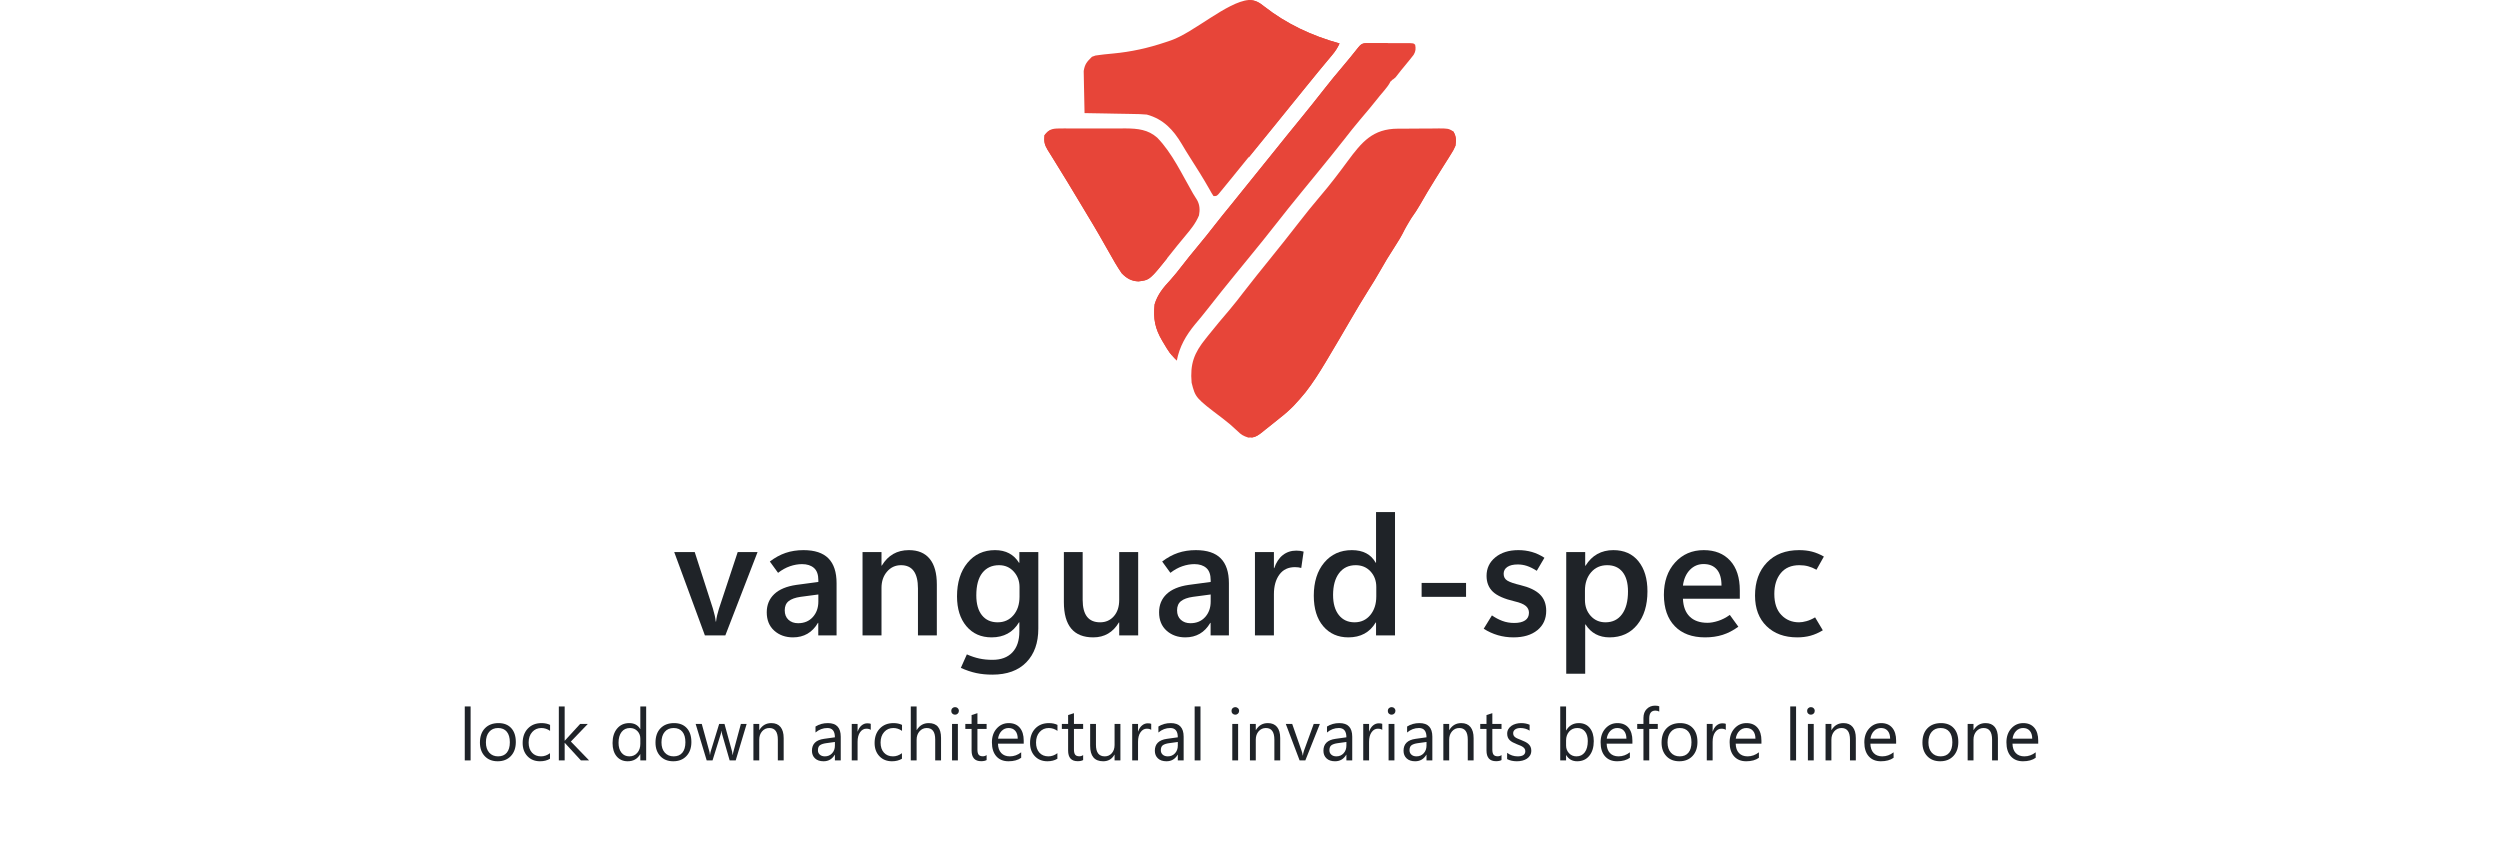
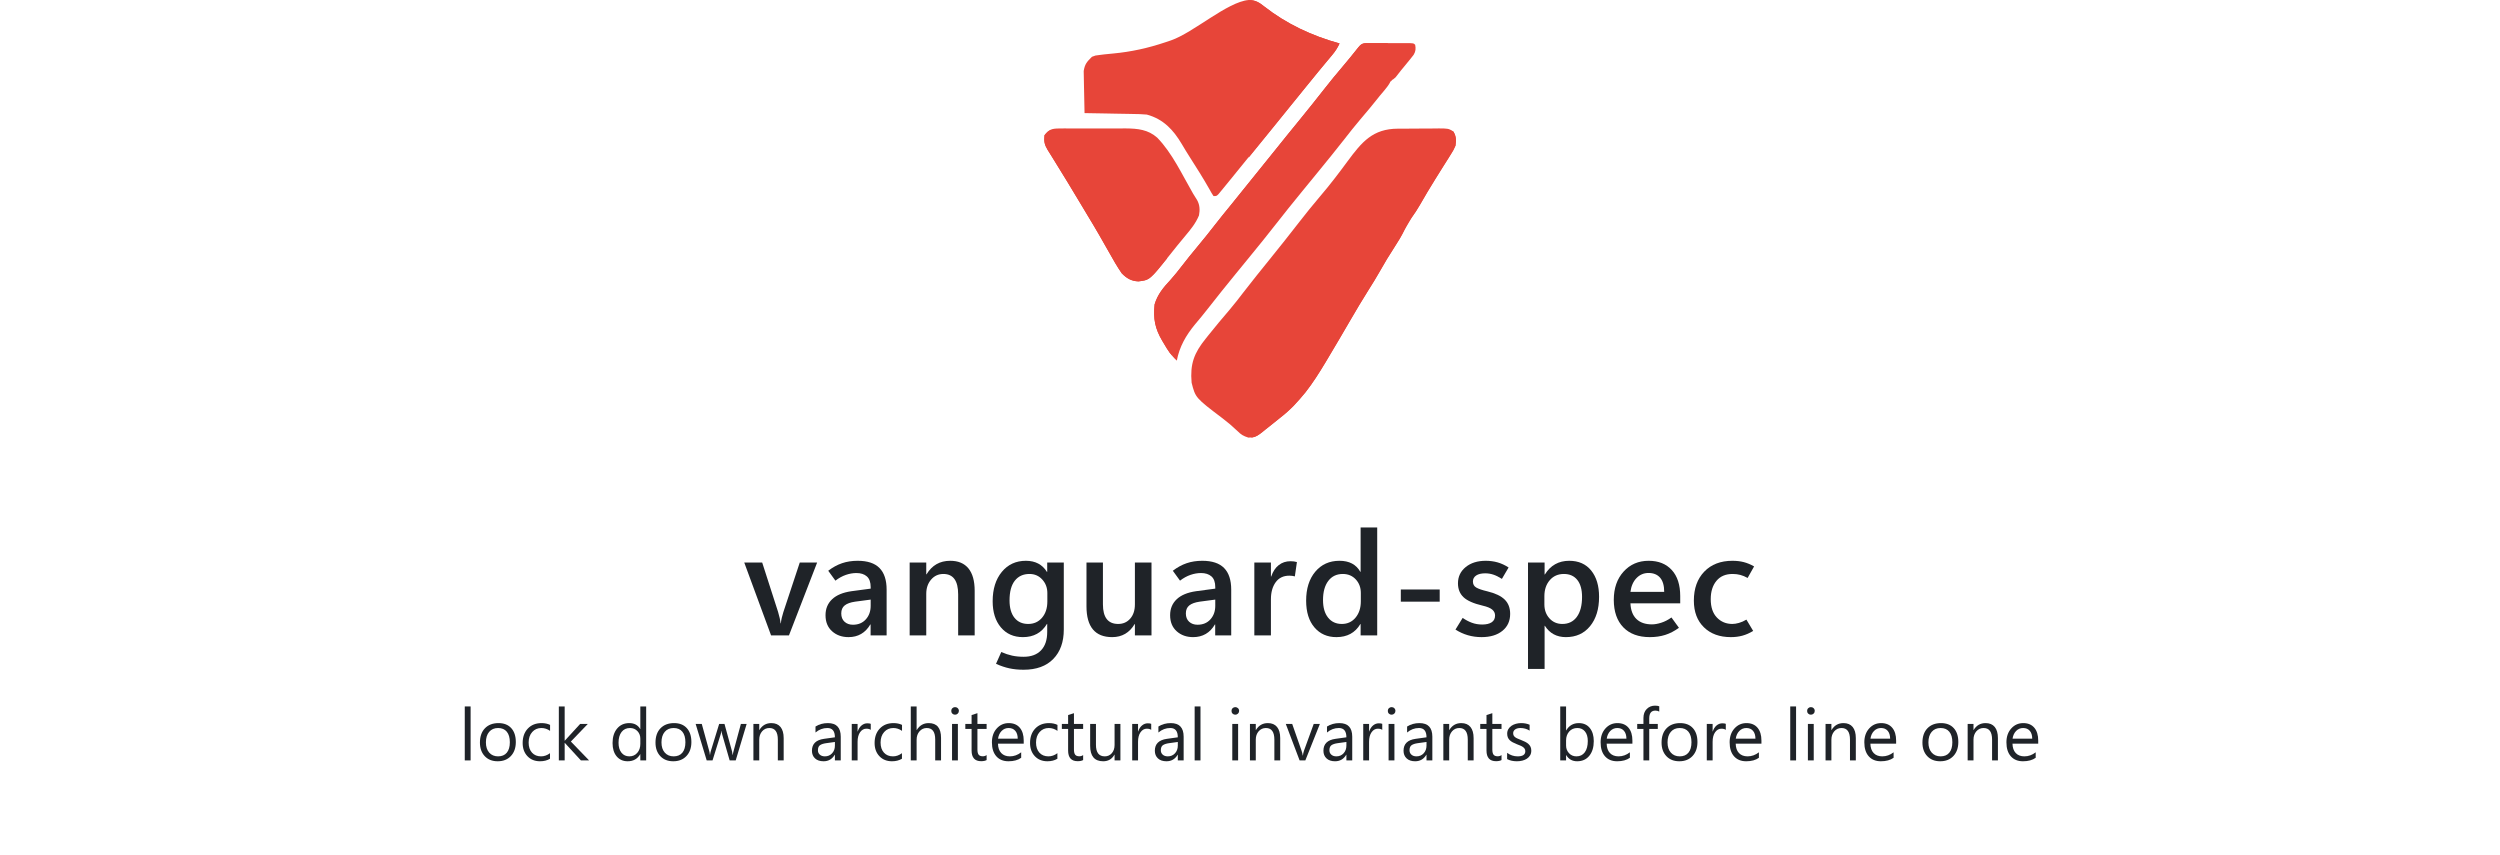
<svg xmlns="http://www.w3.org/2000/svg" width="480" height="164" viewBox="0 0 480 164" role="img" aria-label="vanguard-spec — lock down architectural invariants before line one">
  <g transform="translate(200.5 0) scale(0.089)">
    <g transform="translate(-3406 -638)">
      <path d="M4169.03 915.589C4172.16 915.557 4175.29 915.557 4178.56 915.525 4185.18 915.493 4191.8 915.493 4198.42 915.493 4208.56 915.461 4218.7 915.333 4228.87 915.237 4235.3 915.205 4241.76 915.205 4248.19 915.205 4252.73 915.109 4252.73 915.109 4257.36 915.045 4277.93 915.205 4277.93 915.205 4288.77 921.761 4294.94 932.604 4294.72 939.512 4293.15 951.857 4288.68 961.74 4288.68 961.74 4282.38 971.719 4281.26 973.51 4280.14 975.332 4278.99 977.187 4275.34 983.04 4271.66 988.829 4267.95 994.618 4265.46 998.648 4262.93 1002.65 4260.44 1006.68 4256.69 1012.69 4252.95 1018.7 4249.21 1024.68 4237.98 1042.56 4227.3 1060.69 4216.81 1079.02 4211.08 1088.87 4205.1 1098.27 4198.39 1107.49 4192.47 1115.61 4187.77 1123.54 4183.61 1132.75 4177.02 1146.41 4169.31 1159.07 4161.03 1171.74 4150.12 1188.34 4140.02 1205.19 4130.29 1222.53 4122.46 1236.38 4114.17 1249.84 4105.63 1263.27 4092.3 1284.38 4079.6 1305.84 4067.06 1327.43 4051.04 1355.06 4034.89 1382.6 4018.48 1410.01 4016.59 1413.18 4014.71 1416.37 4012.72 1419.67 3985.06 1465.88 3957.68 1506.18 3914.73 1539.32 3908.58 1544.15 3902.54 1549.07 3896.49 1554 3891.99 1557.58 3887.48 1561.13 3882.97 1564.71 3880.86 1566.47 3878.74 1568.2 3876.54 1569.99 3865.57 1578.5 3860.51 1581.89 3846.25 1582.05 3835.53 1578.62 3830.64 1575.81 3822.81 1567.91 3812.44 1557.99 3801.89 1549.01 3790.47 1540.37 3732.13 1496.14 3732.13 1496.14 3723.85 1463.58 3720.27 1423.22 3729.19 1399.55 3754.23 1368.62 3756.22 1366.13 3758.2 1363.6 3760.25 1361.04 3775.05 1342.46 3790.34 1324.26 3805.79 1306.23 3816.22 1293.94 3826 1281.25 3835.79 1268.49 3854.21 1244.82 3872.8 1221.34 3891.76 1198.12 3913.7 1171.19 3935.16 1143.88 3956.5 1116.47 3970.89 1097.99 3985.47 1079.79 4000.7 1061.97 4021.68 1037.47 4041.22 1011.89 4060.31 985.887 4091.11 944.245 4114.62 915.717 4169.03 915.589Z" fill="#E74539" fill-rule="evenodd" />
      <path d="M3846.94 638.016C3861.05 638.303 3869.14 643.099 3879.92 651.795 3928.86 689.936 3983.43 715.256 4043.06 731.721 4038.83 740.833 4034.13 748.186 4027.7 755.859 4025.91 758.001 4024.15 760.143 4022.3 762.349 4019.42 765.801 4019.42 765.801 4016.47 769.286 4012.38 774.21 4008.32 779.101 4004.22 784.024 4002.18 786.486 4000.1 788.98 3997.95 791.537 3988.87 802.503 3979.88 813.565 3970.89 824.659 3968.33 827.792 3968.33 827.792 3965.74 830.989 3962.32 835.209 3958.87 839.461 3955.44 843.681 3946.81 854.327 3938.17 864.973 3929.5 875.588 3918.95 888.568 3908.42 901.548 3897.87 914.528 3880.63 935.756 3863.35 956.984 3845.98 978.149 3839.97 985.502 3833.99 992.855 3828.01 1000.24 3826.18 1002.48 3824.36 1004.75 3822.47 1007.05 3818.89 1011.46 3815.34 1015.87 3811.76 1020.29 3806.8 1026.42 3801.78 1032.53 3796.76 1038.64 3795.03 1040.81 3793.27 1042.95 3791.45 1045.16 3789.75 1047.2 3788.05 1049.28 3786.3 1051.39 3784.79 1053.25 3783.26 1055.1 3781.69 1056.99 3777.56 1061.02 3777.56 1061.02 3771.17 1061.02 3767.01 1054.78 3767.01 1054.78 3761.99 1045.64 3748.71 1022.27 3734.41 999.601 3719.92 976.966 3714.04 967.726 3708.28 958.423 3702.78 948.96 3684.45 918.044 3662.86 894.866 3627.22 885.179 3616.83 884.156 3606.43 883.996 3595.97 883.868 3593.03 883.804 3590.05 883.74 3587.02 883.676 3577.64 883.484 3568.24 883.325 3558.87 883.197 3552.47 883.069 3546.1 882.941 3539.71 882.813 3524.1 882.493 3508.49 882.237 3492.88 881.982 3492.49 867.787 3492.21 853.56 3492.01 839.333 3491.92 834.506 3491.82 829.678 3491.7 824.851 3491.47 817.881 3491.41 810.912 3491.31 803.942 3491.25 799.754 3491.15 795.566 3491.06 791.25 3493.45 776.096 3498.09 771.172 3508.87 760.494 3516.36 757.553 3516.36 757.553 3524.67 756.69 3528.06 756.274 3531.49 755.827 3534.97 755.379 3541.43 754.708 3547.9 754.036 3554.36 753.461 3593.67 749.784 3630.1 741.696 3667.43 729.131 3671.37 727.821 3675.33 726.478 3679.39 725.103 3728.3 708.127 3800.95 641.916 3846.94 638.016Z" fill="#E74539" fill-rule="evenodd" />
      <path d="M4108.5 731 4115.81 731.032 4123.32 731 4139 731.032 4163.11 731 4178.32 731.032 4185.63 731C4202.59 731.064 4202.59 731.064 4206.17 734.647 4207.67 742.964 4207.42 748.53 4203.07 755.887 4198.66 761.773 4194.1 767.403 4189.4 773.033 4187.8 774.952 4186.24 776.904 4184.64 778.887L4175.35 790.147C4171.42 794.945 4167.65 799.871 4163.88 804.829L4158.26 809.5C4156.15 809.5 4154.68 813.978 4152.51 813.978 4151.78 815.674 4152.32 814.778 4151.55 816.537 4145.96 826.806 4134.13 839.11 4129.71 844.815 4125.28 850.519 4126.58 848.749 4124.98 850.765 4113.1 865.767 4100.8 880.386 4088.38 894.941 4076.43 908.984 4065.03 923.378 4053.72 937.933 4035.67 961.093 4017.12 983.805 3998.56 1006.55L3990.54 1016.37 3962.56 1050.56C3942.31 1075.29 3922.32 1100.15 3902.68 1125.32 3885.91 1146.72 3868.92 1167.9 3851.64 1188.88L3822.89 1224.07 3818.13 1229.89C3798.07 1254.49 3778.14 1279.15 3758.66 1304.2 3749.65 1315.78 3740.32 1327.04 3730.84 1338.24 3711.58 1361.75 3697.59 1385.96 3691.94 1416 3679.93 1405.22 3672.42 1393.16 3664.37 1379.41L3660.57 1373.07C3644.89 1346.62 3640.8 1325.54 3644.03 1294.44 3650.35 1273.14 3663.22 1257.75 3678.2 1241.76 3686.89 1232.16 3694.78 1222.12 3702.7 1211.88 3713.78 1197.58 3725.03 1183.51 3736.65 1169.69 3749.71 1154.11 3762.33 1138.21 3774.82 1122.19 3786.29 1107.5 3797.98 1093.08 3809.79 1078.71 3816.09 1071.04 3822.28 1063.3 3828.48 1055.52 3839.82 1041.26 3851.32 1027.08 3862.81 1012.95L3896.35 971.361C3907.12 957.83 3917.97 944.395 3928.87 930.96L3934.23 924.37 3961.32 891.102C3977.77 870.854 3994.12 850.573 4010.12 830.004 4022.99 813.498 4036.28 797.408 4049.86 781.478 4061.29 768.043 4072.37 754.352 4083.33 740.501 4091.41 730.328 4095.4 731.064 4108.5 731Z" fill="#E74539" fill-rule="evenodd" />
      <path d="M3894.25 1455 3898 1457 3892 1455.22 3894.25 1455Z" fill="#E74539" fill-rule="evenodd" />
      <path d="M3908 1461 3911.86 1462.58 3915 1465 3908 1461Z" fill="#E74539" fill-rule="evenodd" />
      <path d="M3927 1474 3931.39 1477.32 3933 1479 3927 1474Z" fill="#E74539" fill-rule="evenodd" />
      <path d="M4263.31 927 4267 927.016 4227 945 4229.88 942.98 4263.31 927Z" fill="#E74539" fill-rule="evenodd" />
      <path d="M3927.25 1474.22 3933.23 1479.08 3931.62 1477.45ZM3908.2 1461.36 3914.62 1464.89 3911.74 1462.76ZM3893.8 1455.69 3891.6 1455.84 3897.45 1457.12ZM4284.4 920 4288.71 922.467C4294.86 933.305 4294.63 940.211 4293.06 952.553 4288.58 962.432 4288.58 962.432 4282.27 972.407 4281.15 974.198 4280.03 976.02 4278.88 977.875 4275.26 983.726 4271.54 989.513 4267.86 995.3 4265.33 999.328 4262.83 1003.36 4260.3 1007.35 4256.59 1013.36 4252.84 1019.37 4249.06 1025.35 4237.85 1043.23 4227.16 1061.35 4216.65 1079.68 4210.92 1089.52 4204.93 1098.92 4198.21 1108.13L4192.02 1118.67 4183.38 1133.39C4176.78 1147.04 4169.1 1159.7 4160.77 1172.36 4149.85 1188.96 4139.73 1205.81 4130 1223.14 4122.15 1236.98 4113.86 1250.44 4105.34 1263.87 4091.95 1284.97 4079.24 1306.42 4066.69 1328.01 4050.64 1355.63 4034.47 1383.16 4018.07 1410.56 4016.15 1413.76 4014.26 1416.92 4012.31 1420.21 3998.44 1443.31 3984.66 1464.94 3968.96 1484.93L3954.68 1501.2 3943.74 1513.67C3934.69 1522.83 3924.91 1531.57 3914.16 1539.85 3908.01 1544.65 3901.99 1549.57 3895.94 1554.5 3891.42 1558.08 3886.87 1561.63 3882.36 1565.21 3880.25 1566.97 3878.13 1568.69 3875.95 1570.52 3867.74 1576.87 3862.8 1580.37 3854.85 1581.81L3852.65 1582 3850.6 1548.66 3850.43 1538.67 3850.24 1530.02 3850.01 1519.9C3849.63 1481.92 3856.84 1448.76 3878.36 1417.14 3880.41 1413.98 3880.41 1413.98 3882.52 1410.78 3886.94 1404 3891.45 1397.29 3895.97 1390.58 3899.14 1385.78 3902.31 1380.98 3905.48 1376.19 3915.05 1361.77 3924.73 1347.38 3934.4 1333.02 3939.94 1324.78 3945.48 1316.5 3951.02 1308.25 3952.33 1306.3 3953.61 1304.35 3954.96 1302.33 3965.04 1287.27 3974.84 1272.02 3984.58 1256.74 3992.9 1243.76 4001.58 1231.1 4010.45 1218.5 4018.36 1207.24 4025.79 1196.12 4032.26 1183.94 4037.96 1173.26 4044.43 1163.83 4051.7 1154.17 4063.29 1138.6 4073.48 1122.45 4083.5 1105.8 4094.55 1087.54 4105.69 1069.64 4118.21 1052.34 4121.77 1047.45 4125.19 1042.49 4128.56 1037.47 4153.99 999.728 4186.52 967.38 4225.86 945.364L4226.7 944.992 4267.44 926.975 4263.68 926.959 4267.11 925.347Z" fill="#E74539" fill-rule="evenodd" />
      <path d="M3850.44 1530 3850.73 1538.35 3851 1548 3850 1537.69 3850.44 1530Z" fill="#E74539" fill-rule="evenodd" />
      <path d="M3438.24 915.173C3443.98 915.109 3443.98 915.109 3449.81 915.045 3456 915.077 3456 915.077 3462.31 915.141 3466.6 915.109 3470.9 915.109 3475.19 915.077 3484.2 915.077 3493.2 915.109 3502.21 915.173 3513.68 915.237 3525.16 915.205 3536.63 915.109 3545.51 915.077 3554.38 915.077 3563.26 915.109 3569.51 915.141 3575.79 915.077 3582.04 915.045 3607.58 915.301 3629.76 917.448 3649.57 934.877 3682.03 968.069 3703.79 1015.58 3726.9 1055.44 3729.75 1060.31 3732.77 1065.05 3735.81 1069.79 3741.64 1080.4 3741.93 1091 3739.79 1102.66 3732.77 1119.71 3722.03 1132.72 3710.33 1146.72 3706.58 1151.27 3702.8 1155.85 3699.02 1160.4 3697.22 1162.61 3695.4 1164.79 3693.54 1167.03 3687.19 1174.72 3681.04 1182.54 3674.89 1190.35 3633.38 1242.23 3633.38 1242.23 3608.99 1245.05 3593.64 1244.4 3583.74 1238.41 3573.13 1227.62 3563.01 1213.01 3554.35 1197.66 3545.7 1182.15 3543.33 1178.02 3540.99 1173.89 3538.62 1169.75 3534.03 1161.74 3529.45 1153.7 3524.9 1145.63 3516.63 1131.18 3508.04 1116.92 3499.42 1102.66 3495.77 1096.58 3492.11 1090.46 3488.49 1084.37 3466.73 1047.97 3444.78 1011.71 3422.34 975.695 3419.91 971.786 3419.91 971.786 3417.41 967.813 3416 965.538 3414.59 963.264 3413.11 960.924 3406.38 949.839 3405.17 942.726 3406.48 929.655 3416.03 917.128 3422.76 915.205 3438.24 915.173Z" fill="#E74539" fill-rule="evenodd" />
      <path d="M3847.7 638C3861.75 638.288 3869.81 643.086 3880.55 651.786 3929.28 689.947 3983.62 715.28 4043 731.753 4038.8 740.87 4034.11 748.227 4027.71 755.904 4025.93 758.047 4024.17 760.19 4022.33 762.397 4019.46 765.852 4019.46 765.852 4016.53 769.338 4012.45 774.264 4008.41 779.158 4004.33 784.084 4002.29 786.547 4000.22 789.042 3998.09 791.601 3989.04 802.573 3980.09 813.64 3971.14 824.74 3968.59 827.875 3968.59 827.875 3966.01 831.073 3962.6 835.296 3959.16 839.55 3955.75 843.772 3947.15 854.424 3938.55 865.075 3929.92 875.695 3919.41 888.682 3908.93 901.668 3898.42 914.655L3847 978 3847 638.16Z" fill="#E74539" fill-rule="evenodd" />
      <path d="M3418.73 919 3437.44 924.28C3529.87 958.74 3626.8 1091.36 3663.31 1174.55L3671 1195.29 3661.2 1207.49C3633.05 1242.23 3630.38 1242.54 3609.04 1245 3593.68 1244.36 3583.78 1238.38 3573.17 1227.59 3563.04 1213 3554.38 1197.68 3545.72 1182.19 3543.35 1178.06 3541.01 1173.93 3538.64 1169.81 3534.06 1161.81 3529.47 1153.78 3524.92 1145.71 3516.65 1131.28 3508.06 1117.04 3499.43 1102.8 3495.78 1096.72 3492.13 1090.61 3488.5 1084.53 3466.74 1048.18 3444.78 1011.96 3422.34 975.998 3419.9 972.095 3419.9 972.095 3417.4 968.127 3415.99 965.855 3414.58 963.583 3413.1 961.247 3406.37 950.176 3405.15 943.073 3406.47 930.018 3408.86 926.891 3411.07 924.425 3413.29 922.485Z" fill="#E74539" fill-rule="evenodd" />
      <path d="M4108.32 731C4111.96 731 4111.96 731 4115.64 731.032 4118.13 731.032 4120.58 731 4123.14 731 4128.38 731 4133.58 731 4138.82 731.032L4148 731.02 4100.97 789.389C4078.85 816.61 4056.74 843.892 4034.93 871.359 4023.01 886.324 4011.09 901.228 3998.99 916.008 3976.26 943.66 3953.77 971.435 3931.72 999.703 3907.7 1030.56 3883.43 1061.17 3858.3 1091.16 3835.94 1117.76 3814.31 1144.86 3793 1172.39 3777.76 1192.1 3762.59 1211.43 3745.88 1229.91 3717.06 1260.7 3692.3 1290.32 3680.14 1331.34 3678.59 1346.3 3677.92 1360.07 3678.25 1373.08L3681.81 1405 3676.66 1399.19C3672.27 1393.1 3668.39 1386.65 3664.36 1379.77 3663.12 1377.69 3661.84 1375.57 3660.56 1373.43 3644.89 1346.96 3640.8 1325.87 3644.03 1294.76 3650.35 1273.44 3663.21 1258.05 3678.19 1242.04 3686.87 1232.44 3694.76 1222.39 3702.68 1212.15 3713.76 1197.84 3724.99 1183.76 3736.62 1169.93 3749.68 1154.35 3762.29 1138.44 3774.77 1122.4 3786.23 1107.71 3797.92 1093.28 3809.73 1078.91 3816.02 1071.23 3822.22 1063.48 3828.41 1055.7 3839.74 1041.43 3851.24 1027.25 3862.73 1013.1 3873.94 999.276 3885.15 985.418 3896.26 971.495 3907.02 957.956 3917.87 944.514 3928.76 931.071 3931.41 927.806 3931.41 927.806 3934.12 924.478 3943.13 913.372 3952.16 902.266 3961.2 891.191 3977.64 870.931 3993.99 850.639 4009.99 830.06 4022.85 813.544 4036.14 797.445 4049.7 781.506 4061.13 768.063 4072.21 754.365 4083.17 740.506 4091.24 730.328 4095.23 731.064 4108.32 731Z" fill="#E74539" fill-rule="evenodd" />
    </g>
  </g>
-   <g transform="translate(129.31 122) scale(0.015625 -0.015625)" fill="#1f2328">
+   <g transform="translate(142.77 122) scale(0.013672 -0.013672)" fill="#1f2328">
    <path transform="translate(0 0)" d="M1033 1024 637 0H386L9 1024H261L484 331Q498 284 507.0 244.0Q516 204 519 170H523Q527 208 536.0 246.5Q545 285 558 326L789 1024Z" />
-     <path transform="translate(1071.0 0)" d="M933 0H708V154H704Q652 65 575.0 20.5Q498 -24 398 -24Q259 -24 167.0 58.5Q75 141 75 284Q75 420 167.0 507.5Q259 595 440 621L709 657V678Q709 782 655.0 829.0Q601 876 509 876Q436 876 360.5 850.0Q285 824 214 769L113 908Q207 980 307.0 1014.0Q407 1048 527 1048Q733 1048 833.0 946.5Q933 845 933 642ZM709 416V503L490 474Q393 460 344.5 421.5Q296 383 296 309Q296 234 342.0 192.0Q388 150 460 150Q573 150 641.0 225.5Q709 301 709 416Z" />
-     <path transform="translate(2172.0 0)" d="M1064 0H832V577Q832 720 780.0 791.5Q728 863 624 863Q520.056 863 452.028 783.836Q384 704.672 384 584V0H151V1024H384V858H387.948Q445.191 953 528.096 1000.5Q611 1048 721 1048Q889 1048 976.5 941.0Q1064 834 1064 626Z" />
-     <path transform="translate(3399.0 0)" d="M1084 83Q1084 -179 936.5 -330.5Q789 -482 519 -482Q412 -482 321.0 -462.5Q230 -443 132 -399L206 -233Q285 -268 359.0 -284.0Q433 -300 521 -300Q678 -300 764.5 -209.5Q851 -119 851 48V161H847Q791 68 706.5 22.0Q622 -24 510 -24Q316 -24 200.5 113.0Q85 250 85 480Q85 736 213.5 892.0Q342 1048 552 1048Q651 1048 725.0 1009.0Q799 970 847 892H851V1024H1084ZM853 476V595Q853 706 782.0 784.5Q711 863 602 863Q471 863 396.5 769.0Q322 675 322 492Q322 334 391.5 247.5Q461 161 584 161Q704 161 778.5 248.5Q853 336 853 476Z" />
-     <path transform="translate(4665.0 0)" d="M1045 0H812V159H808Q754 68 675.0 22.0Q596 -24 493 -24Q312.5 -24 222.25 84.25Q132 192.5 132 409V1024H363V436Q363 298.5 416.576 229.75Q470.152 161 577.304 161Q681 161 746.5 236.0Q812 311 812 436V1024H1045Z" />
-     <path transform="translate(5892.0 0)" d="M933 0H708V154H704Q652 65 575.0 20.5Q498 -24 398 -24Q259 -24 167.0 58.5Q75 141 75 284Q75 420 167.0 507.5Q259 595 440 621L709 657V678Q709 782 655.0 829.0Q601 876 509 876Q436 876 360.5 850.0Q285 824 214 769L113 908Q207 980 307.0 1014.0Q407 1048 527 1048Q733 1048 833.0 946.5Q933 845 933 642ZM709 416V503L490 474Q393 460 344.5 421.5Q296 383 296 309Q296 234 342.0 192.0Q388 150 460 150Q573 150 641.0 225.5Q709 301 709 416Z" />
-     <path transform="translate(6993.0 0)" d="M721 829Q702 834 684.5 836.5Q667 839 644 839Q519 839 452.0 747.0Q385 655 385 507V0H152V1024H385V827H389Q425 933 495.0 987.5Q565 1042 660 1042Q687 1042 708.5 1039.0Q730 1036 750 1030Z" />
-     <path transform="translate(7783.0 0)" d="M846 159Q791 67 707.0 21.5Q623 -24 510 -24Q318 -24 201.5 112.5Q85 249 85 488Q85 742 213.5 895.0Q342 1048 553 1048Q656 1048 729.0 1009.5Q802 971 846 893H850V1516H1083V0H850V159ZM322 497Q322 339 393.0 250.0Q464 161 586 161Q705 161 779.0 250.0Q853 339 853 479V596Q853 710 782.0 786.5Q711 863 600 863Q470 863 396.0 765.5Q322 668 322 497Z" />
-     <path transform="translate(9049.0 0)" d="M144 474V645H690V474Z" />
-     <path transform="translate(9904.0 0)" d="M52 82 153 246Q213 204 280.5 178.5Q348 153 427 153Q513 153 560.5 184.5Q608 216 608 279Q608 329 568.5 362.5Q529 396 434 418Q242 463 164.5 537.0Q87 611 87 732Q87 871 195.0 959.5Q303 1048 478 1048Q565 1048 644.0 1025.5Q723 1003 798 954L704 794Q638 836 583.0 854.0Q528 872 470 872Q388 872 342.5 841.5Q297 811 297 757Q297 700 343.5 672.5Q390 645 500 619Q666 579 743.0 503.5Q820 428 820 302Q820 153 711.5 64.5Q603 -24 418 -24Q318 -24 226.5 2.5Q135 29 52 82Z" />
-     <path transform="translate(10819.0 0)" d="M388 135H384V-471H151V1024H384V856H388Q447 952 533.0 1000.0Q619 1048 730 1048Q928 1048 1038.5 911.0Q1149 774 1149 542Q1149 285 1023.0 130.5Q897 -24 683 -24Q587 -24 513.0 15.5Q439 55 388 135ZM381 551V436Q381 318 452.0 239.5Q523 161 633 161Q764 161 837.0 261.0Q910 361 910 541Q910 696 843.0 779.5Q776 863 655 863Q532 863 456.5 775.5Q381 688 381 551Z" />
-     <path transform="translate(12085.0 0)" d="M1018 451H319Q325 306 403.0 230.5Q481 155 621 155Q678 155 751.0 178.0Q824 201 895 252L1000 107Q905 38 807.0 7.0Q709 -24 591 -24Q352 -24 219.0 113.5Q86 251 85 498Q85 744 222.5 896.0Q360 1048 575 1048Q781 1048 899.5 918.5Q1018 789 1018 552ZM793 612Q793 744 735.5 810.5Q678 877 573 877Q474 877 404.5 805.5Q335 734 319 612Z" />
-     <path transform="translate(13205.0 0)" d="M918 63Q842 17 767.0 -3.5Q692 -24 604 -24Q368 -24 226.5 114.0Q85 252 85 489Q85 744 231.5 896.0Q378 1048 627 1048Q714 1048 785.5 1029.5Q857 1011 931 969L840 807Q788 836 738.0 849.5Q688 863 629 863Q482 863 402.0 766.0Q322 669 322 509Q322 341 408.5 251.0Q495 161 626 161Q666 161 718.0 175.5Q770 190 823 222Z" />
+     <path transform="translate(1075.571 0)" d="M933 0H708V154H704Q652 65 575.0 20.5Q498 -24 398 -24Q259 -24 167.0 58.5Q75 141 75 284Q75 420 167.0 507.5Q259 595 440 621L709 657V678Q709 782 655.0 829.0Q601 876 509 876Q436 876 360.5 850.0Q285 824 214 769L113 908Q207 980 307.0 1014.0Q407 1048 527 1048Q733 1048 833.0 946.5Q933 845 933 642ZM709 416V503L490 474Q393 460 344.5 421.5Q296 383 296 309Q296 234 342.0 192.0Q388 150 460 150Q573 150 641.0 225.5Q709 301 709 416Z" />
+     <path transform="translate(2181.143 0)" d="M1064 0H832V577Q832 720 780.0 791.5Q728 863 624 863Q520.056 863 452.028 783.836Q384 704.672 384 584V0H151V1024H384V858H387.948Q445.191 953 528.096 1000.5Q611 1048 721 1048Q889 1048 976.5 941.0Q1064 834 1064 626Z" />
+     <path transform="translate(3412.714 0)" d="M1084 83Q1084 -179 936.5 -330.5Q789 -482 519 -482Q412 -482 321.0 -462.5Q230 -443 132 -399L206 -233Q285 -268 359.0 -284.0Q433 -300 521 -300Q678 -300 764.5 -209.5Q851 -119 851 48V161H847Q791 68 706.5 22.0Q622 -24 510 -24Q316 -24 200.5 113.0Q85 250 85 480Q85 736 213.5 892.0Q342 1048 552 1048Q651 1048 725.0 1009.0Q799 970 847 892H851V1024H1084ZM853 476V595Q853 706 782.0 784.5Q711 863 602 863Q471 863 396.5 769.0Q322 675 322 492Q322 334 391.5 247.5Q461 161 584 161Q704 161 778.5 248.5Q853 336 853 476Z" />
+     <path transform="translate(4683.286 0)" d="M1045 0H812V159H808Q754 68 675.0 22.0Q596 -24 493 -24Q312.5 -24 222.25 84.25Q132 192.5 132 409V1024H363V436Q363 298.5 416.576 229.75Q470.152 161 577.304 161Q681 161 746.5 236.0Q812 311 812 436V1024H1045Z" />
+     <path transform="translate(5914.857 0)" d="M933 0H708V154H704Q652 65 575.0 20.5Q498 -24 398 -24Q259 -24 167.0 58.5Q75 141 75 284Q75 420 167.0 507.5Q259 595 440 621L709 657V678Q709 782 655.0 829.0Q601 876 509 876Q436 876 360.5 850.0Q285 824 214 769L113 908Q207 980 307.0 1014.0Q407 1048 527 1048Q733 1048 833.0 946.5Q933 845 933 642ZM709 416V503L490 474Q393 460 344.5 421.5Q296 383 296 309Q296 234 342.0 192.0Q388 150 460 150Q573 150 641.0 225.5Q709 301 709 416Z" />
+     <path transform="translate(7020.429 0)" d="M721 829Q702 834 684.5 836.5Q667 839 644 839Q519 839 452.0 747.0Q385 655 385 507V0H152V1024H385V827H389Q425 933 495.0 987.5Q565 1042 660 1042Q687 1042 708.5 1039.0Q730 1036 750 1030Z" />
+     <path transform="translate(7815.0 0)" d="M846 159Q791 67 707.0 21.5Q623 -24 510 -24Q318 -24 201.5 112.5Q85 249 85 488Q85 742 213.5 895.0Q342 1048 553 1048Q656 1048 729.0 1009.5Q802 971 846 893H850V1516H1083V0H850V159ZM322 497Q322 339 393.0 250.0Q464 161 586 161Q705 161 779.0 250.0Q853 339 853 479V596Q853 710 782.0 786.5Q711 863 600 863Q470 863 396.0 765.5Q322 668 322 497Z" />
+     <path transform="translate(9085.571 0)" d="M144 474V645H690V474Z" />
+     <path transform="translate(9945.143 0)" d="M52 82 153 246Q213 204 280.5 178.5Q348 153 427 153Q513 153 560.5 184.5Q608 216 608 279Q608 329 568.5 362.5Q529 396 434 418Q242 463 164.5 537.0Q87 611 87 732Q87 871 195.0 959.5Q303 1048 478 1048Q565 1048 644.0 1025.5Q723 1003 798 954L704 794Q638 836 583.0 854.0Q528 872 470 872Q388 872 342.5 841.5Q297 811 297 757Q297 700 343.5 672.5Q390 645 500 619Q666 579 743.0 503.5Q820 428 820 302Q820 153 711.5 64.5Q603 -24 418 -24Q318 -24 226.5 2.5Q135 29 52 82Z" />
+     <path transform="translate(10864.714 0)" d="M388 135H384V-471H151V1024H384V856H388Q447 952 533.0 1000.0Q619 1048 730 1048Q928 1048 1038.5 911.0Q1149 774 1149 542Q1149 285 1023.0 130.5Q897 -24 683 -24Q587 -24 513.0 15.5Q439 55 388 135ZM381 551V436Q381 318 452.0 239.5Q523 161 633 161Q764 161 837.0 261.0Q910 361 910 541Q910 696 843.0 779.5Q776 863 655 863Q532 863 456.5 775.5Q381 688 381 551Z" />
+     <path transform="translate(12135.286 0)" d="M1018 451H319Q325 306 403.0 230.5Q481 155 621 155Q678 155 751.0 178.0Q824 201 895 252L1000 107Q905 38 807.0 7.0Q709 -24 591 -24Q352 -24 219.0 113.5Q86 251 85 498Q85 744 222.5 896.0Q360 1048 575 1048Q781 1048 899.5 918.5Q1018 789 1018 552ZM793 612Q793 744 735.5 810.5Q678 877 573 877Q474 877 404.5 805.5Q335 734 319 612Z" />
+     <path transform="translate(13259.857 0)" d="M918 63Q842 17 767.0 -3.5Q692 -24 604 -24Q368 -24 226.5 114.0Q85 252 85 489Q85 744 231.5 896.0Q378 1048 627 1048Q714 1048 785.5 1029.5Q857 1011 931 969L840 807Q788 836 738.0 849.5Q688 863 629 863Q482 863 402.0 766.0Q322 669 322 509Q322 341 408.5 251.0Q495 161 626 161Q666 161 718.0 175.5Q770 190 823 222Z" />
  </g>
  <g transform="translate(88.10 146) scale(0.006836 -0.006836)" fill="#1f2328">
    <path transform="translate(0 0)" d="M330 0H166V1516H330Z" />
    <path transform="translate(496.0 0)" d="M594 -24Q367 -24 231.5 119.5Q96 263 96 500Q96 758 237.0 903.0Q378 1048 618 1048Q847 1048 975.5 907.0Q1104 766 1104 516Q1104 271 965.5 123.5Q827 -24 594 -24ZM606 910Q448 910 356.0 802.5Q264 695 264 506Q264 324 357.0 219.0Q450 114 606 114Q765 114 850.5 217.0Q936 320 936 510Q936 702 850.5 806.0Q765 910 606 910Z" />
    <path transform="translate(1696.0 0)" d="M864 47Q746 -24 584 -24Q365 -24 230.5 118.5Q96 261 96 488Q96 741 241.0 894.5Q386 1048 628 1048Q763 1048 866 998V830Q752 910 622 910Q465 910 364.5 797.5Q264 685 264 502Q264 322 358.5 218.0Q453 114 612 114Q746 114 864 203Z" />
    <path transform="translate(2642.0 0)" d="M1016 0H786L334 492H330V0H166V1516H330V555H334L764 1024H979L504 530Z" />
    <path transform="translate(4221.0 0)" d="M1040 0H876V174H872Q758 -24 520 -24Q327 -24 211.5 113.5Q96 251 96 488Q96 742 224.0 895.0Q352 1048 565 1048Q776 1048 872 882H876V1516H1040ZM876 463V614Q876 738 794.0 824.0Q712 910 586 910Q436 910 350.0 800.0Q264 690 264 496Q264 319 346.5 216.5Q429 114 568 114Q705 114 790.5 213.0Q876 312 876 463Z" />
    <path transform="translate(5427.0 0)" d="M594 -24Q367 -24 231.5 119.5Q96 263 96 500Q96 758 237.0 903.0Q378 1048 618 1048Q847 1048 975.5 907.0Q1104 766 1104 516Q1104 271 965.5 123.5Q827 -24 594 -24ZM606 910Q448 910 356.0 802.5Q264 695 264 506Q264 324 357.0 219.0Q450 114 606 114Q765 114 850.5 217.0Q936 320 936 510Q936 702 850.5 806.0Q765 910 606 910Z" />
    <path transform="translate(6627.0 0)" d="M1456 1024 1149 0H979L768 733Q756 775 752 828H748Q745 792 727 735L498 0H334L24 1024H196L408 254Q418 219 422 162H430Q433 206 448 256L684 1024H834L1046 252Q1056 215 1061 160H1069Q1071 199 1086 252L1294 1024Z" />
    <path transform="translate(8107.0 0)" d="M1016 0H852V584Q852 910 614 910Q491 910 410.5 817.5Q330 725 330 584V0H166V1024H330V854H334Q450 1048 670 1048Q838 1048 927.0 939.5Q1016 831 1016 626Z" />
    <path transform="translate(9827.0 0)" d="M899 0H735V160H731Q624 -24 416 -24Q263 -24 176.5 57.0Q90 138 90 272Q90 559 428 606L735 649Q735 910 524 910Q339 910 190 784V952Q341 1048 538 1048Q899 1048 899 666ZM735 518 488 484Q374 468 316.0 427.5Q258 387 258 284Q258 209 311.5 161.5Q365 114 454 114Q576 114 655.5 199.5Q735 285 735 416Z" />
    <path transform="translate(10869.0 0)" d="M700 858Q657 891 576 891Q471 891 400.5 792.0Q330 693 330 522V0H166V1024H330V813H334Q369 921 441.0 981.5Q513 1042 602 1042Q666 1042 700 1028Z" />
    <path transform="translate(11581.0 0)" d="M864 47Q746 -24 584 -24Q365 -24 230.5 118.5Q96 261 96 488Q96 741 241.0 894.5Q386 1048 628 1048Q763 1048 866 998V830Q752 910 622 910Q465 910 364.5 797.5Q264 685 264 502Q264 322 358.5 218.0Q453 114 612 114Q746 114 864 203Z" />
    <path transform="translate(12527.0 0)" d="M1016 0H852V590Q852 910 614 910Q494 910 412.0 817.5Q330 725 330 580V0H166V1516H330V854H334Q452 1048 670 1048Q1016 1048 1016 631Z" />
    <path transform="translate(13686.0 0)" d="M250 1284Q206 1284 175.0 1314.0Q144 1344 144 1390Q144 1436 175.0 1466.5Q206 1497 250 1497Q295 1497 326.5 1466.5Q358 1436 358 1390Q358 1346 326.5 1315.0Q295 1284 250 1284ZM330 0H166V1024H330Z" />
    <path transform="translate(14182.0 0)" d="M641 10Q583 -22 488 -22Q219 -22 219 278V884H43V1024H219V1274L383 1327V1024H641V884H383V307Q383 204 418.0 160.0Q453 116 534 116Q596 116 641 150Z" />
    <path transform="translate(14876.0 0)" d="M989 471H266Q270 300 358.0 207.0Q446 114 600 114Q773 114 918 228V74Q783 -24 561 -24Q344 -24 220.0 115.5Q96 255 96 508Q96 747 231.5 897.5Q367 1048 568 1048Q769 1048 879.0 918.0Q989 788 989 557ZM821 610Q820 752 752.5 831.0Q685 910 565 910Q449 910 368.0 827.0Q287 744 268 610Z" />
    <path transform="translate(15947.0 0)" d="M864 47Q746 -24 584 -24Q365 -24 230.5 118.5Q96 261 96 488Q96 741 241.0 894.5Q386 1048 628 1048Q763 1048 866 998V830Q752 910 622 910Q465 910 364.5 797.5Q264 685 264 502Q264 322 358.5 218.0Q453 114 612 114Q746 114 864 203Z" />
    <path transform="translate(16893.0 0)" d="M641 10Q583 -22 488 -22Q219 -22 219 278V884H43V1024H219V1274L383 1327V1024H641V884H383V307Q383 204 418.0 160.0Q453 116 534 116Q596 116 641 150Z" />
    <path transform="translate(17587.0 0)" d="M994 0H830V162H826Q724 -24 510 -24Q144 -24 144 412V1024H307V438Q307 114 555 114Q675 114 752.5 202.5Q830 291 830 434V1024H994Z" />
    <path transform="translate(18746.0 0)" d="M700 858Q657 891 576 891Q471 891 400.5 792.0Q330 693 330 522V0H166V1024H330V813H334Q369 921 441.0 981.5Q513 1042 602 1042Q666 1042 700 1028Z" />
    <path transform="translate(19458.0 0)" d="M899 0H735V160H731Q624 -24 416 -24Q263 -24 176.5 57.0Q90 138 90 272Q90 559 428 606L735 649Q735 910 524 910Q339 910 190 784V952Q341 1048 538 1048Q899 1048 899 666ZM735 518 488 484Q374 468 316.0 427.5Q258 387 258 284Q258 209 311.5 161.5Q365 114 454 114Q576 114 655.5 199.5Q735 285 735 416Z" />
    <path transform="translate(20500.0 0)" d="M330 0H166V1516H330Z" />
    <path transform="translate(21557.0 0)" d="M250 1284Q206 1284 175.0 1314.0Q144 1344 144 1390Q144 1436 175.0 1466.5Q206 1497 250 1497Q295 1497 326.5 1466.5Q358 1436 358 1390Q358 1346 326.5 1315.0Q295 1284 250 1284ZM330 0H166V1024H330Z" />
    <path transform="translate(22053.0 0)" d="M1016 0H852V584Q852 910 614 910Q491 910 410.5 817.5Q330 725 330 584V0H166V1024H330V854H334Q450 1048 670 1048Q838 1048 927.0 939.5Q1016 831 1016 626Z" />
    <path transform="translate(23212.0 0)" d="M971 1024 563 0H402L14 1024H194L454 280Q483 198 490 137H494Q504 214 526 276L798 1024Z" />
    <path transform="translate(24193.0 0)" d="M899 0H735V160H731Q624 -24 416 -24Q263 -24 176.5 57.0Q90 138 90 272Q90 559 428 606L735 649Q735 910 524 910Q339 910 190 784V952Q341 1048 538 1048Q899 1048 899 666ZM735 518 488 484Q374 468 316.0 427.5Q258 387 258 284Q258 209 311.5 161.5Q365 114 454 114Q576 114 655.5 199.5Q735 285 735 416Z" />
    <path transform="translate(25235.0 0)" d="M700 858Q657 891 576 891Q471 891 400.5 792.0Q330 693 330 522V0H166V1024H330V813H334Q369 921 441.0 981.5Q513 1042 602 1042Q666 1042 700 1028Z" />
    <path transform="translate(25947.0 0)" d="M250 1284Q206 1284 175.0 1314.0Q144 1344 144 1390Q144 1436 175.0 1466.5Q206 1497 250 1497Q295 1497 326.5 1466.5Q358 1436 358 1390Q358 1346 326.5 1315.0Q295 1284 250 1284ZM330 0H166V1024H330Z" />
    <path transform="translate(26443.0 0)" d="M899 0H735V160H731Q624 -24 416 -24Q263 -24 176.5 57.0Q90 138 90 272Q90 559 428 606L735 649Q735 910 524 910Q339 910 190 784V952Q341 1048 538 1048Q899 1048 899 666ZM735 518 488 484Q374 468 316.0 427.5Q258 387 258 284Q258 209 311.5 161.5Q365 114 454 114Q576 114 655.5 199.5Q735 285 735 416Z" />
    <path transform="translate(27485.0 0)" d="M1016 0H852V584Q852 910 614 910Q491 910 410.5 817.5Q330 725 330 584V0H166V1024H330V854H334Q450 1048 670 1048Q838 1048 927.0 939.5Q1016 831 1016 626Z" />
    <path transform="translate(28644.0 0)" d="M641 10Q583 -22 488 -22Q219 -22 219 278V884H43V1024H219V1274L383 1327V1024H641V884H383V307Q383 204 418.0 160.0Q453 116 534 116Q596 116 641 150Z" />
    <path transform="translate(29338.0 0)" d="M104 37V213Q238 114 399 114Q615 114 615 258Q615 299 596.5 327.5Q578 356 546.5 378.0Q515 400 472.5 417.5Q430 435 381 454Q313 481 261.5 508.5Q210 536 175.5 570.5Q141 605 123.5 649.0Q106 693 106 752Q106 824 139.0 879.5Q172 935 227.0 972.5Q282 1010 352.5 1029.0Q423 1048 498 1048Q631 1048 736 1002V836Q623 910 476 910Q430 910 393.0 899.5Q356 889 329.5 870.0Q303 851 288.5 824.5Q274 798 274 766Q274 726 288.5 699.0Q303 672 331.0 651.0Q359 630 399.0 613.0Q439 596 490 576Q558 550 612.0 522.5Q666 495 704.0 460.5Q742 426 762.5 381.0Q783 336 783 274Q783 198 749.5 142.0Q716 86 660.0 49.0Q604 12 531.0 -6.0Q458 -24 378 -24Q220 -24 104 37Z" />
    <path transform="translate(30768.0 0)" d="M334 148H330V0H166V1516H330V844H334Q455 1048 688 1048Q885 1048 996.5 910.5Q1108 773 1108 542Q1108 285 983.0 130.5Q858 -24 641 -24Q438 -24 334 148ZM330 561V418Q330 291 412.5 202.5Q495 114 622 114Q771 114 855.5 228.0Q940 342 940 545Q940 716 861.0 813.0Q782 910 647 910Q504 910 417.0 810.5Q330 711 330 561Z" />
    <path transform="translate(31972.0 0)" d="M989 471H266Q270 300 358.0 207.0Q446 114 600 114Q773 114 918 228V74Q783 -24 561 -24Q344 -24 220.0 115.5Q96 255 96 508Q96 747 231.5 897.5Q367 1048 568 1048Q769 1048 879.0 918.0Q989 788 989 557ZM821 610Q820 752 752.5 831.0Q685 910 565 910Q449 910 368.0 827.0Q287 744 268 610Z" />
    <path transform="translate(33043.0 0)" d="M672 1372Q624 1399 563 1399Q391 1399 391 1182V1024H631V884H391V0H228V884H53V1024H228V1190Q228 1351 321.0 1444.5Q414 1538 553 1538Q628 1538 672 1520Z" />
    <path transform="translate(33684.0 0)" d="M594 -24Q367 -24 231.5 119.5Q96 263 96 500Q96 758 237.0 903.0Q378 1048 618 1048Q847 1048 975.5 907.0Q1104 766 1104 516Q1104 271 965.5 123.5Q827 -24 594 -24ZM606 910Q448 910 356.0 802.5Q264 695 264 506Q264 324 357.0 219.0Q450 114 606 114Q765 114 850.5 217.0Q936 320 936 510Q936 702 850.5 806.0Q765 910 606 910Z" />
    <path transform="translate(34884.0 0)" d="M700 858Q657 891 576 891Q471 891 400.5 792.0Q330 693 330 522V0H166V1024H330V813H334Q369 921 441.0 981.5Q513 1042 602 1042Q666 1042 700 1028Z" />
    <path transform="translate(35596.0 0)" d="M989 471H266Q270 300 358.0 207.0Q446 114 600 114Q773 114 918 228V74Q783 -24 561 -24Q344 -24 220.0 115.5Q96 255 96 508Q96 747 231.5 897.5Q367 1048 568 1048Q769 1048 879.0 918.0Q989 788 989 557ZM821 610Q820 752 752.5 831.0Q685 910 565 910Q449 910 368.0 827.0Q287 744 268 610Z" />
    <path transform="translate(37228.0 0)" d="M330 0H166V1516H330Z" />
    <path transform="translate(37724.0 0)" d="M250 1284Q206 1284 175.0 1314.0Q144 1344 144 1390Q144 1436 175.0 1466.5Q206 1497 250 1497Q295 1497 326.5 1466.5Q358 1436 358 1390Q358 1346 326.5 1315.0Q295 1284 250 1284ZM330 0H166V1024H330Z" />
    <path transform="translate(38220.0 0)" d="M1016 0H852V584Q852 910 614 910Q491 910 410.5 817.5Q330 725 330 584V0H166V1024H330V854H334Q450 1048 670 1048Q838 1048 927.0 939.5Q1016 831 1016 626Z" />
    <path transform="translate(39379.0 0)" d="M989 471H266Q270 300 358.0 207.0Q446 114 600 114Q773 114 918 228V74Q783 -24 561 -24Q344 -24 220.0 115.5Q96 255 96 508Q96 747 231.5 897.5Q367 1048 568 1048Q769 1048 879.0 918.0Q989 788 989 557ZM821 610Q820 752 752.5 831.0Q685 910 565 910Q449 910 368.0 827.0Q287 744 268 610Z" />
    <path transform="translate(41011.0 0)" d="M594 -24Q367 -24 231.5 119.5Q96 263 96 500Q96 758 237.0 903.0Q378 1048 618 1048Q847 1048 975.5 907.0Q1104 766 1104 516Q1104 271 965.5 123.5Q827 -24 594 -24ZM606 910Q448 910 356.0 802.5Q264 695 264 506Q264 324 357.0 219.0Q450 114 606 114Q765 114 850.5 217.0Q936 320 936 510Q936 702 850.5 806.0Q765 910 606 910Z" />
    <path transform="translate(42211.0 0)" d="M1016 0H852V584Q852 910 614 910Q491 910 410.5 817.5Q330 725 330 584V0H166V1024H330V854H334Q450 1048 670 1048Q838 1048 927.0 939.5Q1016 831 1016 626Z" />
    <path transform="translate(43370.0 0)" d="M989 471H266Q270 300 358.0 207.0Q446 114 600 114Q773 114 918 228V74Q783 -24 561 -24Q344 -24 220.0 115.5Q96 255 96 508Q96 747 231.5 897.5Q367 1048 568 1048Q769 1048 879.0 918.0Q989 788 989 557ZM821 610Q820 752 752.5 831.0Q685 910 565 910Q449 910 368.0 827.0Q287 744 268 610Z" />
  </g>
</svg>
